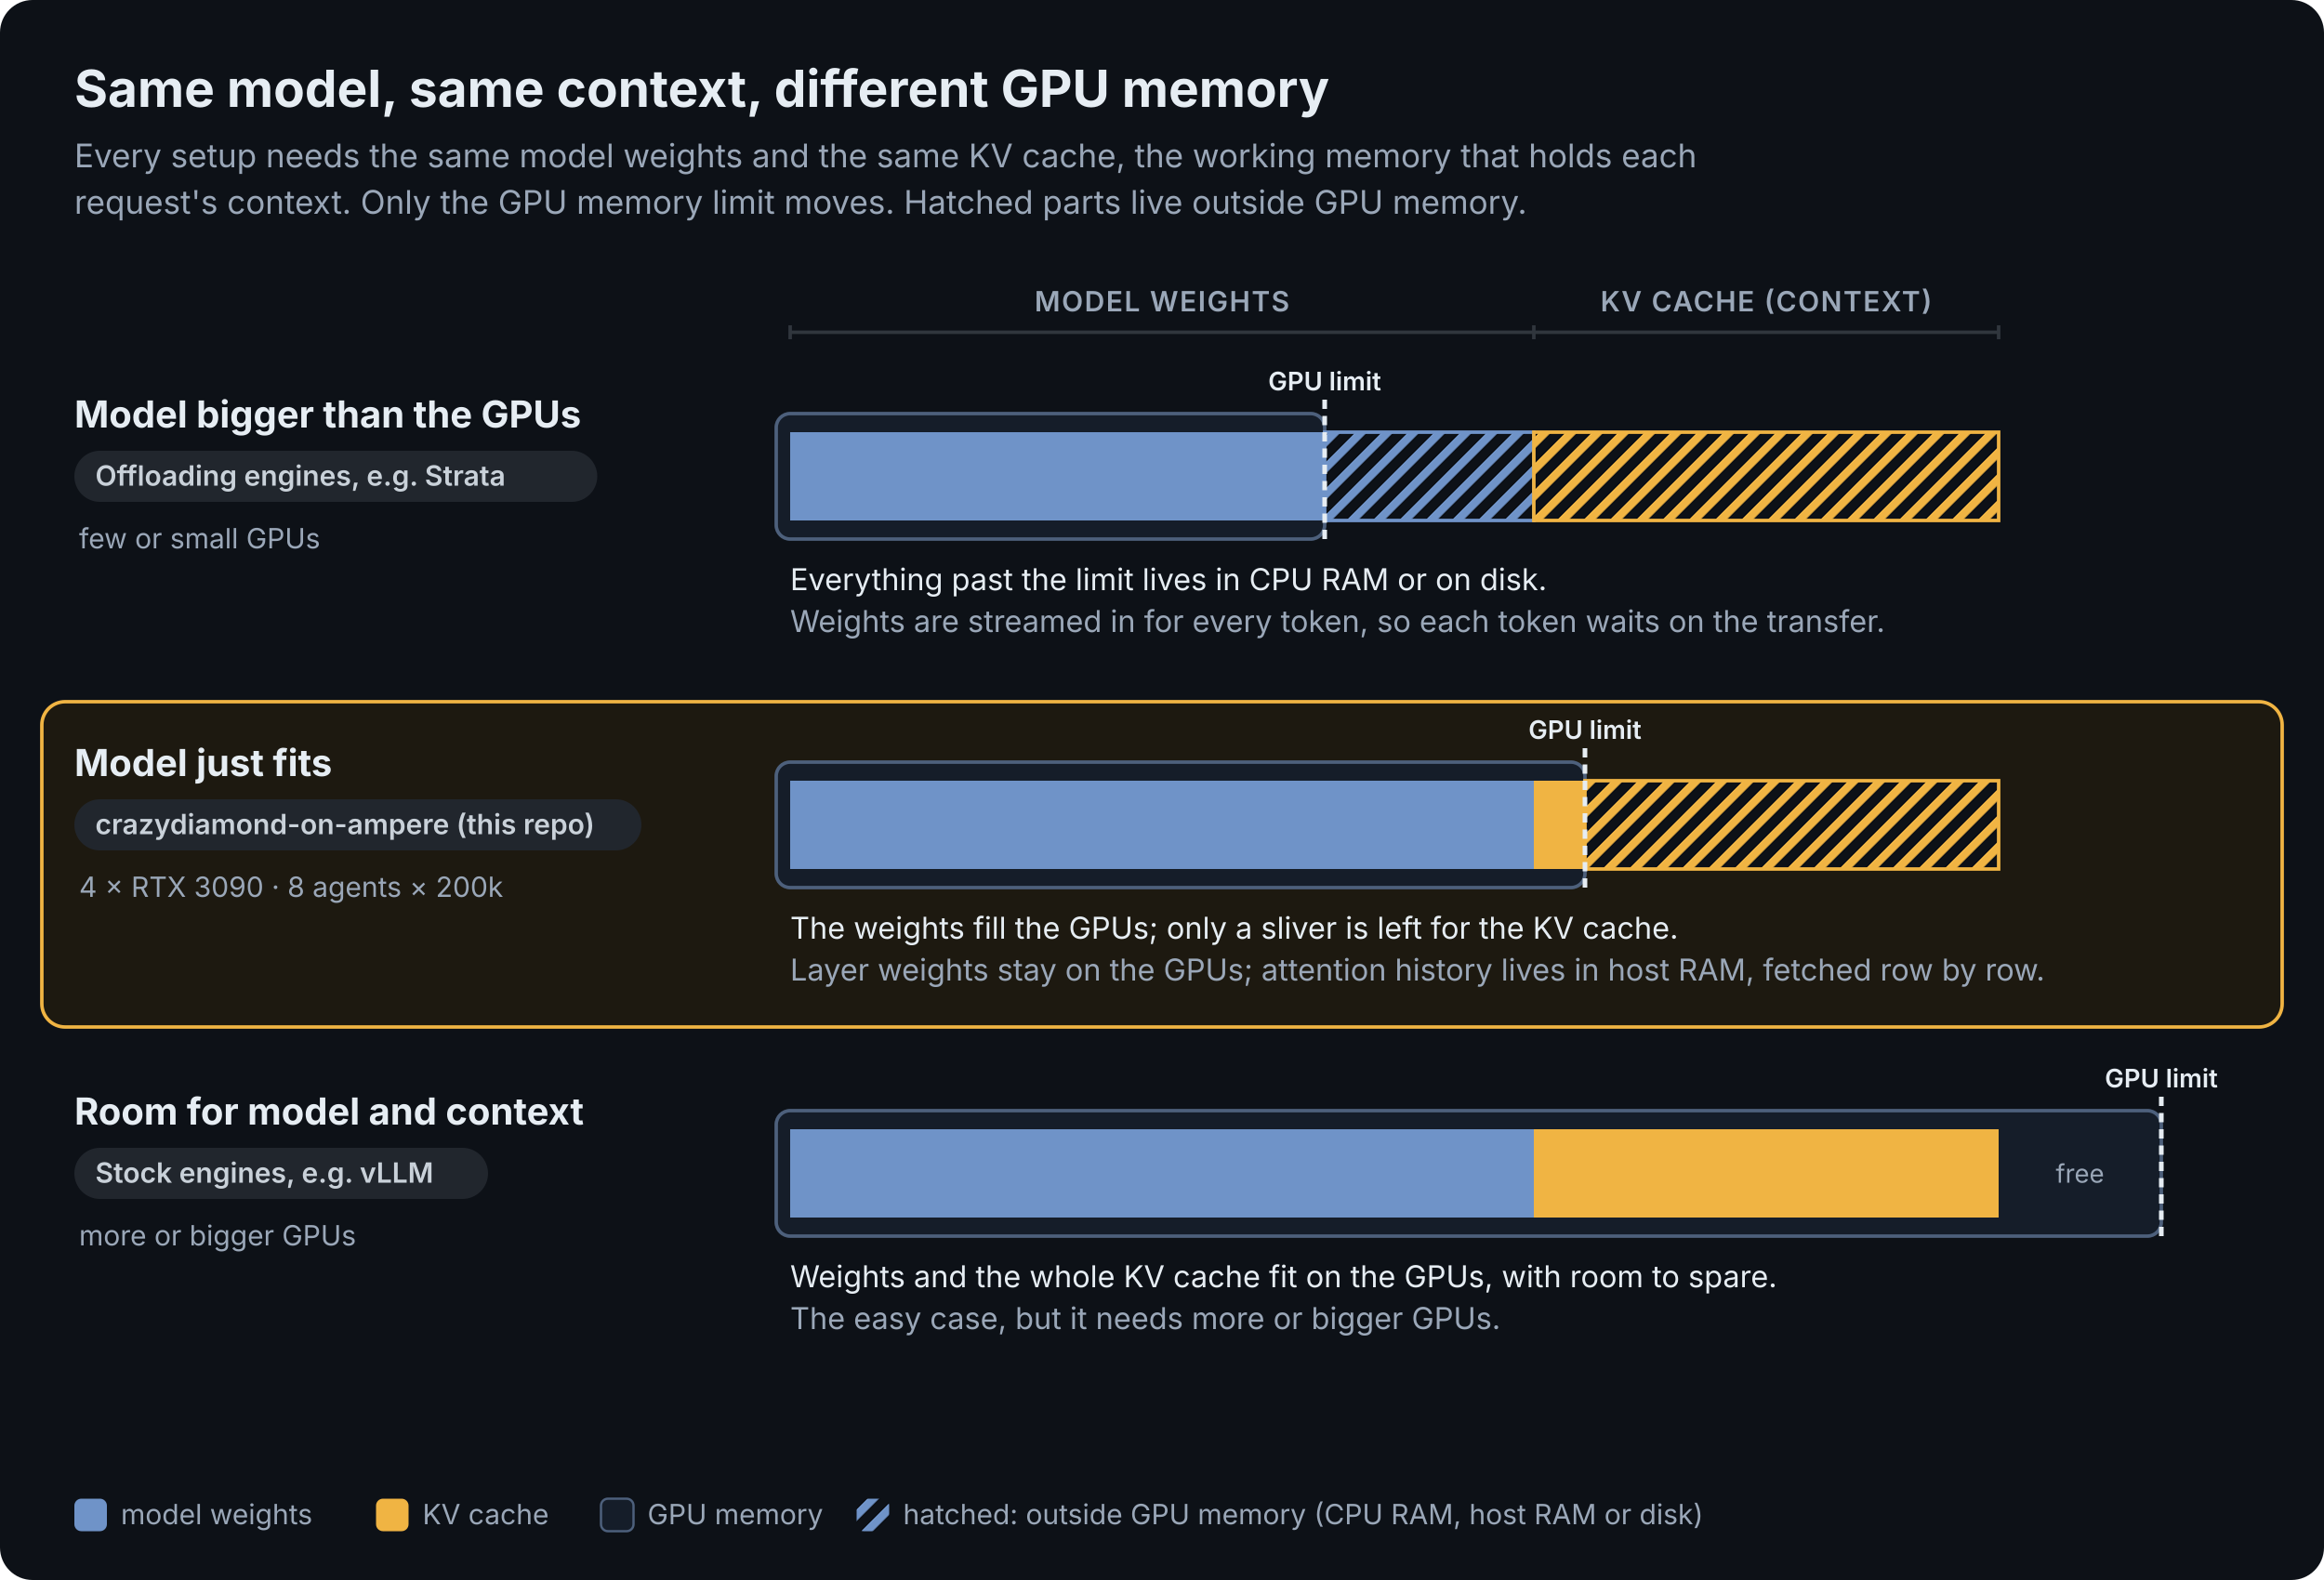
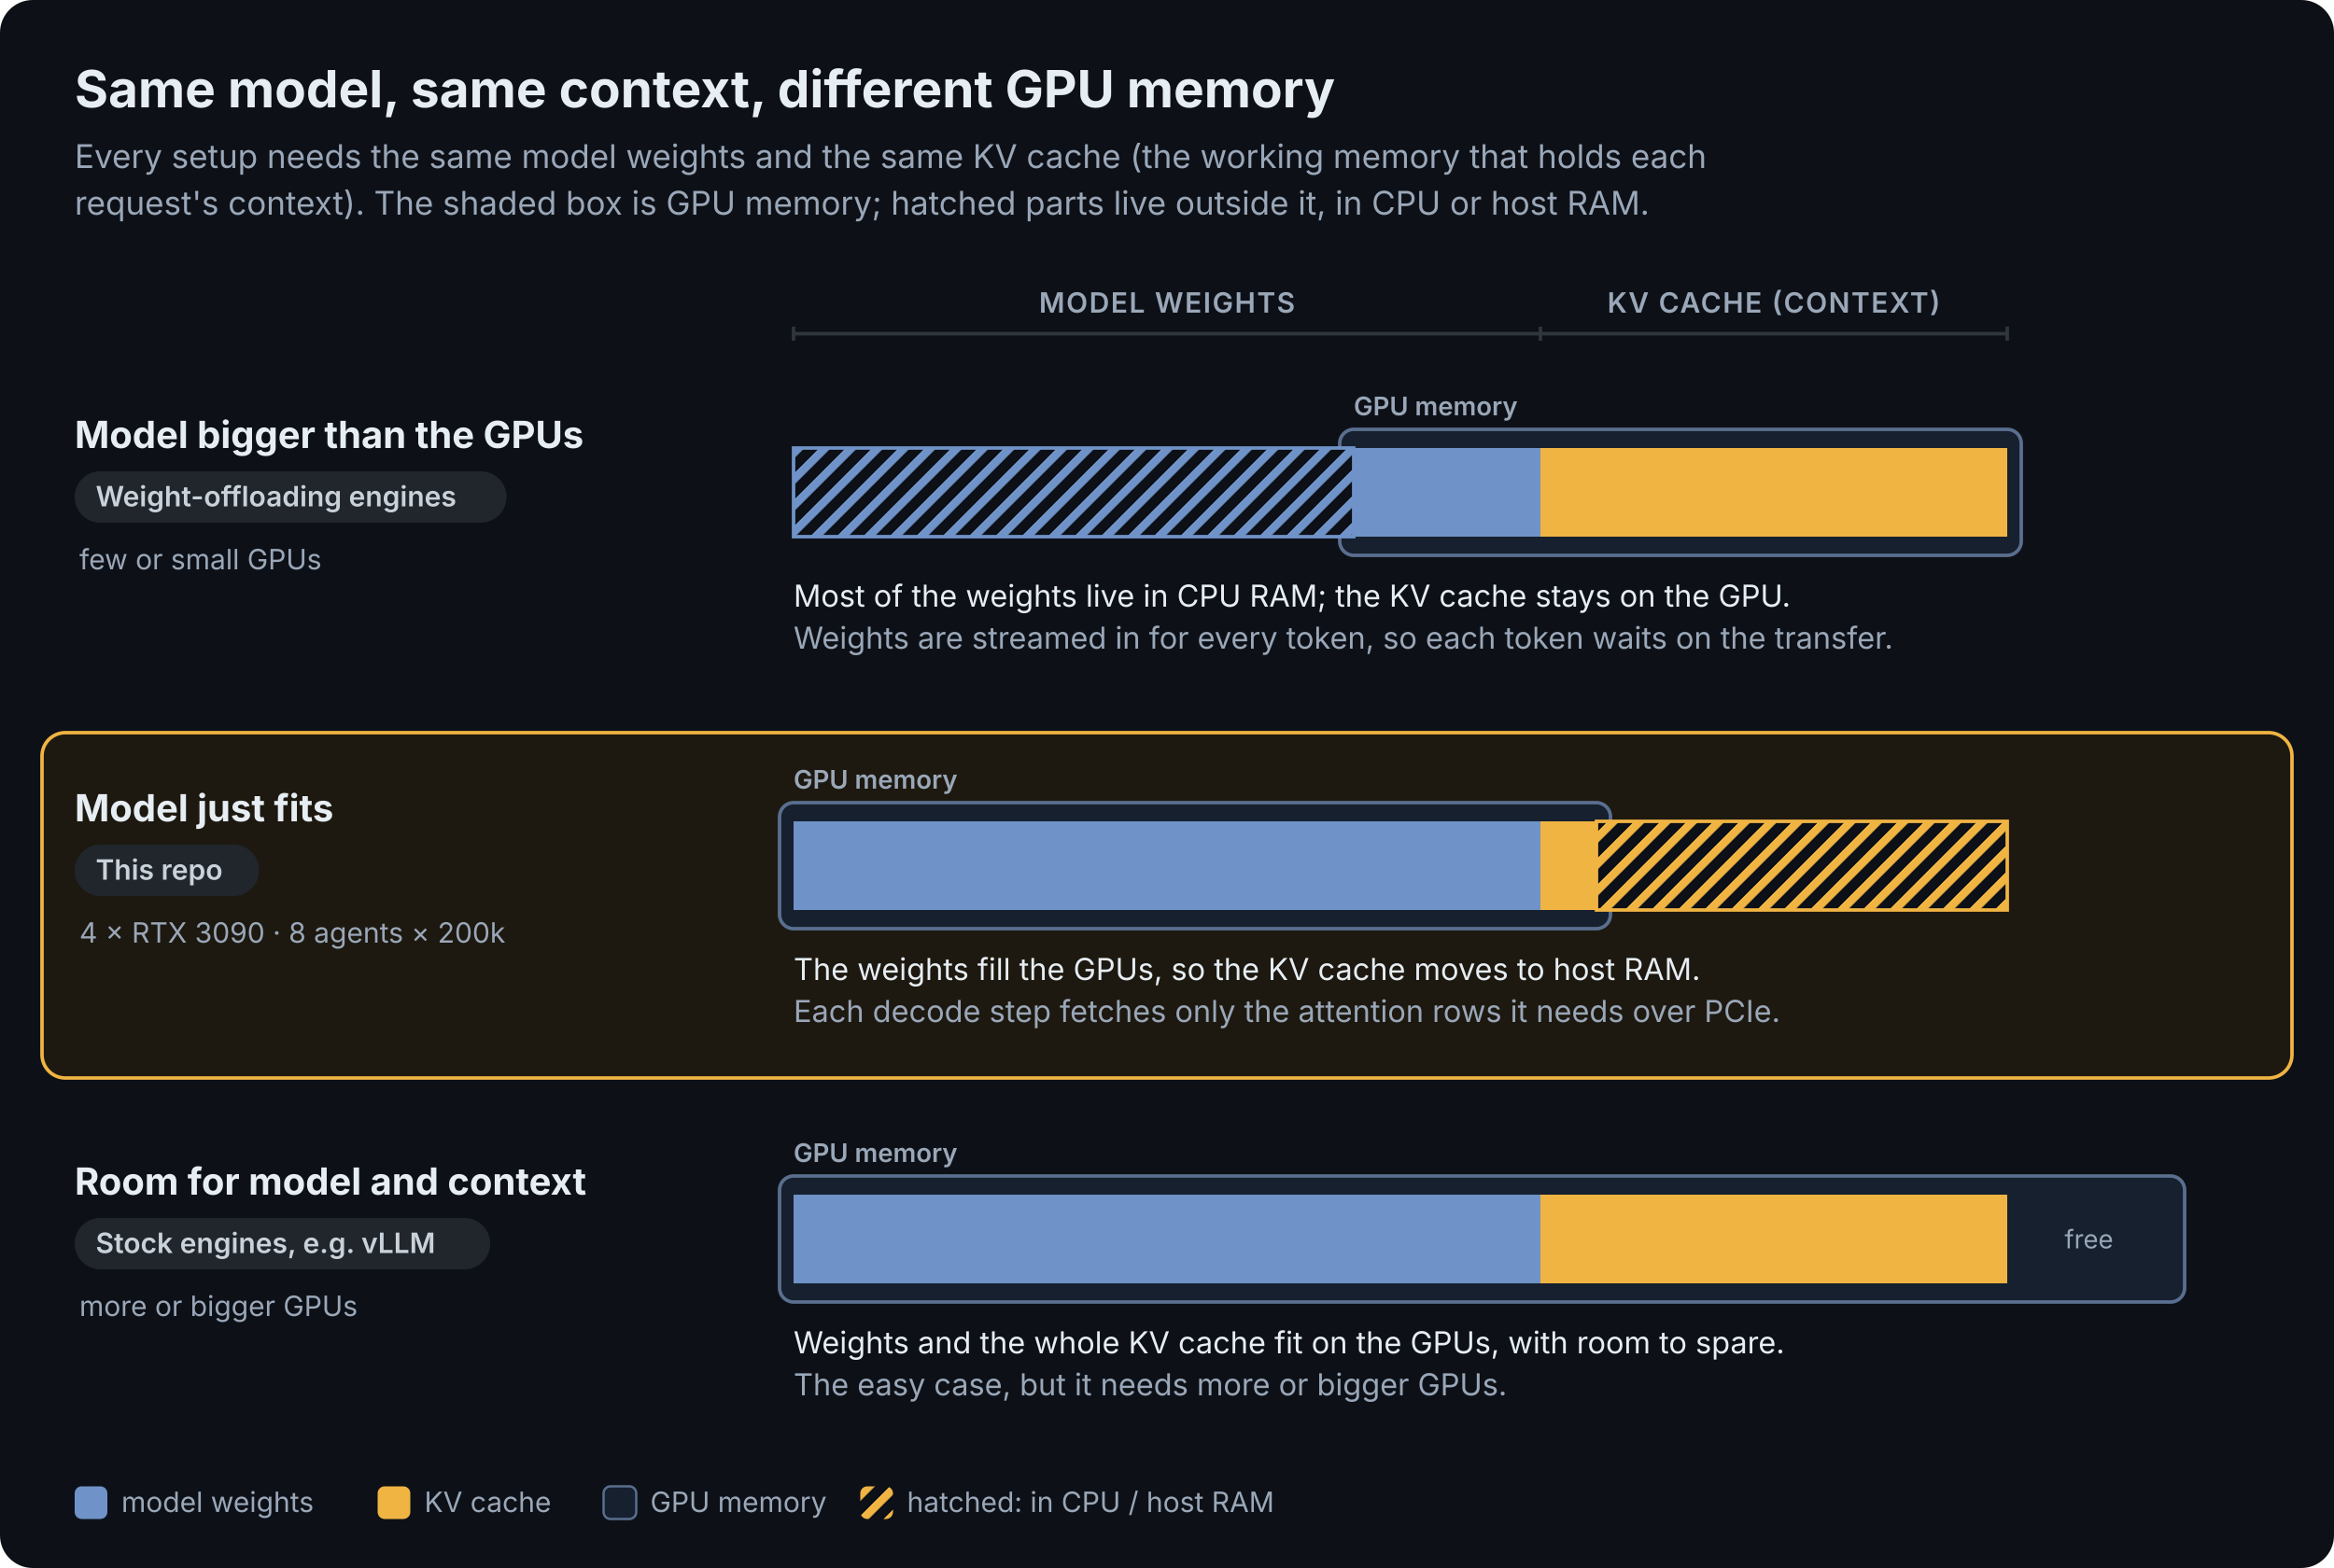
- <svg xmlns="http://www.w3.org/2000/svg" viewBox="0 0 1000 680" width="1000" height="680" font-family="-apple-system, 'Segoe UI', Inter, Helvetica, Arial, sans-serif" role="img" aria-labelledby="t d">
+ <svg xmlns="http://www.w3.org/2000/svg" viewBox="0 0 1000 672" width="1000" height="672" font-family="-apple-system, 'Segoe UI', Inter, Helvetica, Arial, sans-serif" role="img" aria-labelledby="t d">
  <defs>
    <pattern id="hw" width="8" height="8" patternUnits="userSpaceOnUse" patternTransform="rotate(45)">
      <rect width="8" height="8" fill="#0d1117" />
      <rect width="3.5" height="8" fill="#6f93c8" />
    </pattern>
    <pattern id="hk" width="8" height="8" patternUnits="userSpaceOnUse" patternTransform="rotate(45)">
      <rect width="8" height="8" fill="#0d1117" />
      <rect width="3.5" height="8" fill="#f0b443" />
    </pattern>
  </defs>
-   <rect width="1000" height="680" rx="14" fill="#0d1117" />
+   <rect width="1000" height="672" rx="14" fill="#0d1117" />
  <text x="32" y="46" font-size="22" font-weight="700" fill="#e6edf3">Same model, same context, different GPU memory</text>
-   <text x="32" y="72" font-size="14" fill="#9aa7b8">Every setup needs the same model weights and the same KV cache, the working memory that holds each</text>
-   <text x="32" y="92" font-size="14" fill="#9aa7b8">request's context. Only the GPU memory limit moves. Hatched parts live outside GPU memory.</text>
+   <text x="32" y="72" font-size="14" fill="#9aa7b8">Every setup needs the same model weights and the same KV cache (the working memory that holds each</text>
+   <text x="32" y="92" font-size="14" fill="#9aa7b8">request's context). The shaded box is GPU memory; hatched parts live outside it, in CPU or host RAM.</text>
  <text x="500.0" y="134" font-size="12" font-weight="600" letter-spacing="0.6" text-anchor="middle" fill="#9aa7b8">MODEL WEIGHTS</text>
  <text x="760.0" y="134" font-size="12" font-weight="600" letter-spacing="0.6" text-anchor="middle" fill="#9aa7b8">KV CACHE (CONTEXT)</text>
  <line x1="340" y1="140" x2="340" y2="146" stroke="#30363d" stroke-width="1.5" />
  <line x1="660" y1="140" x2="660" y2="146" stroke="#30363d" stroke-width="1.5" />
  <line x1="860" y1="140" x2="860" y2="146" stroke="#30363d" stroke-width="1.5" />
  <line x1="340" y1="143" x2="860" y2="143" stroke="#30363d" stroke-width="1.5" />
-   <text x="32" y="184" font-size="16" font-weight="700" fill="#e6edf3">Model bigger than the GPUs</text>
-   <rect x="32" y="194" width="225" height="22" rx="11" fill="#21262d" />
-   <text x="41" y="209" font-size="12" font-weight="600" fill="#c9d1d9">Offloading engines, e.g. Strata</text>
-   <text x="34" y="236" font-size="12" fill="#9aa7b8">few or small GPUs</text>
-   <rect x="334" y="178" width="236" height="54" rx="6" fill="#151d29" stroke="#4d607c" stroke-width="1.5" />
-   <rect x="340" y="186" width="230" height="38" fill="#6f93c8" />
-   <rect x="570" y="186" width="90" height="38" fill="url(#hw)" stroke="#6f93c8" stroke-width="1.5" />
-   <rect x="660" y="186" width="200" height="38" fill="url(#hk)" stroke="#f0b443" stroke-width="1.5" />
-   <line x1="570" y1="172" x2="570" y2="234" stroke="#e6edf3" stroke-width="2" stroke-dasharray="4 3" />
-   <text x="570" y="168" font-size="11" font-weight="600" text-anchor="middle" fill="#e6edf3">GPU limit</text>
-   <text x="340" y="254" font-size="13" fill="#e6edf3">Everything past the limit lives in CPU RAM or on disk.</text>
-   <text x="340" y="272" font-size="13" fill="#9aa7b8">Weights are streamed in for every token, so each token waits on the transfer.</text>
-   <rect x="18" y="302" width="964" height="140" rx="10" fill="#1d1910" stroke="#f0b443" stroke-width="1.5" />
-   <text x="32" y="334" font-size="16" font-weight="700" fill="#e6edf3">Model just fits</text>
-   <rect x="32" y="344" width="244" height="22" rx="11" fill="#21262d" />
-   <text x="41" y="359" font-size="12" font-weight="600" fill="#c9d1d9">crazydiamond-on-ampere (this repo)</text>
-   <text x="34" y="386" font-size="12" fill="#9aa7b8">4 × RTX 3090 · 8 agents × 200k</text>
-   <rect x="334" y="328" width="348" height="54" rx="6" fill="#151d29" stroke="#4d607c" stroke-width="1.5" />
-   <rect x="340" y="336" width="320" height="38" fill="#6f93c8" />
-   <rect x="660" y="336" width="22" height="38" fill="#f0b443" />
-   <rect x="682" y="336" width="178" height="38" fill="url(#hk)" stroke="#f0b443" stroke-width="1.5" />
-   <line x1="682" y1="322" x2="682" y2="384" stroke="#e6edf3" stroke-width="2" stroke-dasharray="4 3" />
-   <text x="682" y="318" font-size="11" font-weight="600" text-anchor="middle" fill="#e6edf3">GPU limit</text>
-   <text x="340" y="404" font-size="13" fill="#e6edf3">The weights fill the GPUs; only a sliver is left for the KV cache.</text>
-   <text x="340" y="422" font-size="13" fill="#9aa7b8">Layer weights stay on the GPUs; attention history lives in host RAM, fetched row by row.</text>
-   <text x="32" y="484" font-size="16" font-weight="700" fill="#e6edf3">Room for model and context</text>
-   <rect x="32" y="494" width="178" height="22" rx="11" fill="#21262d" />
-   <text x="41" y="509" font-size="12" font-weight="600" fill="#c9d1d9">Stock engines, e.g. vLLM</text>
-   <text x="34" y="536" font-size="12" fill="#9aa7b8">more or bigger GPUs</text>
-   <rect x="334" y="478" width="596" height="54" rx="6" fill="#151d29" stroke="#4d607c" stroke-width="1.5" />
-   <rect x="340" y="486" width="320" height="38" fill="#6f93c8" />
-   <rect x="660" y="486" width="200" height="38" fill="#f0b443" />
-   <line x1="930" y1="472" x2="930" y2="534" stroke="#e6edf3" stroke-width="2" stroke-dasharray="4 3" />
-   <text x="930" y="468" font-size="11" font-weight="600" text-anchor="middle" fill="#e6edf3">GPU limit</text>
-   <text x="895.0" y="509.0" font-size="11" text-anchor="middle" fill="#9aa7b8">free</text>
-   <text x="340" y="554" font-size="13" fill="#e6edf3">Weights and the whole KV cache fit on the GPUs, with room to spare.</text>
-   <text x="340" y="572" font-size="13" fill="#9aa7b8">The easy case, but it needs more or bigger GPUs.</text>
-   <rect x="32" y="645" width="14" height="14" rx="3" fill="#6f93c8" />
-   <text x="52" y="656" font-size="12" fill="#9aa7b8">model weights</text>
-   <rect x="161.8" y="645" width="14" height="14" rx="3" fill="#f0b443" />
-   <text x="181.8" y="656" font-size="12" fill="#9aa7b8">KV cache</text>
-   <rect x="258.6" y="645" width="14" height="14" rx="3" fill="#151d29" stroke="#4d607c" />
-   <text x="278.6" y="656" font-size="12" fill="#9aa7b8">GPU memory</text>
-   <rect x="368.6" y="645" width="14" height="14" rx="3" fill="url(#hw)" />
-   <text x="388.6" y="656" font-size="12" fill="#9aa7b8">hatched: outside GPU memory (CPU RAM, host RAM or disk)</text>
+   <text x="32" y="192" font-size="16" font-weight="700" fill="#e6edf3">Model bigger than the GPUs</text>
+   <rect x="32" y="202" width="185" height="22" rx="11" fill="#21262d" />
+   <text x="41" y="217" font-size="12" font-weight="600" fill="#c9d1d9">Weight-offloading engines</text>
+   <text x="34" y="244" font-size="12" fill="#9aa7b8">few or small GPUs</text>
+   <text x="580" y="178" font-size="11" font-weight="600" fill="#9aa7b8">GPU memory</text>
+   <rect x="574" y="184" width="292" height="54" rx="6" fill="#16202e" stroke="#5a6f8f" stroke-width="1.5" />
+   <rect x="340" y="192" width="240" height="38" fill="url(#hw)" stroke="#6f93c8" stroke-width="1.5" />
+   <rect x="580" y="192" width="80" height="38" fill="#6f93c8" />
+   <rect x="660" y="192" width="200" height="38" fill="#f0b443" />
+   <text x="340" y="260" font-size="13" fill="#e6edf3">Most of the weights live in CPU RAM; the KV cache stays on the GPU.</text>
+   <text x="340" y="278" font-size="13" fill="#9aa7b8">Weights are streamed in for every token, so each token waits on the transfer.</text>
+   <rect x="18" y="314" width="964" height="148" rx="10" fill="#1d1910" stroke="#f0b443" stroke-width="1.5" />
+   <text x="32" y="352" font-size="16" font-weight="700" fill="#e6edf3">Model just fits</text>
+   <rect x="32" y="362" width="79" height="22" rx="11" fill="#21262d" />
+   <text x="41" y="377" font-size="12" font-weight="600" fill="#c9d1d9">This repo</text>
+   <text x="34" y="404" font-size="12" fill="#9aa7b8">4 × RTX 3090 · 8 agents × 200k</text>
+   <text x="340" y="338" font-size="11" font-weight="600" fill="#9aa7b8">GPU memory</text>
+   <rect x="334" y="344" width="356" height="54" rx="6" fill="#16202e" stroke="#5a6f8f" stroke-width="1.5" />
+   <rect x="340" y="352" width="320" height="38" fill="#6f93c8" />
+   <rect x="660" y="352" width="24" height="38" fill="#f0b443" />
+   <rect x="684" y="352" width="176" height="38" fill="url(#hk)" stroke="#f0b443" stroke-width="1.5" />
+   <text x="340" y="420" font-size="13" fill="#e6edf3">The weights fill the GPUs, so the KV cache moves to host RAM.</text>
+   <text x="340" y="438" font-size="13" fill="#9aa7b8">Each decode step fetches only the attention rows it needs over PCIe.</text>
+   <text x="32" y="512" font-size="16" font-weight="700" fill="#e6edf3">Room for model and context</text>
+   <rect x="32" y="522" width="178" height="22" rx="11" fill="#21262d" />
+   <text x="41" y="537" font-size="12" font-weight="600" fill="#c9d1d9">Stock engines, e.g. vLLM</text>
+   <text x="34" y="564" font-size="12" fill="#9aa7b8">more or bigger GPUs</text>
+   <text x="340" y="498" font-size="11" font-weight="600" fill="#9aa7b8">GPU memory</text>
+   <rect x="334" y="504" width="602" height="54" rx="6" fill="#16202e" stroke="#5a6f8f" stroke-width="1.5" />
+   <rect x="340" y="512" width="320" height="38" fill="#6f93c8" />
+   <rect x="660" y="512" width="200" height="38" fill="#f0b443" />
+   <text x="895.0" y="535.0" font-size="11" text-anchor="middle" fill="#9aa7b8">free</text>
+   <text x="340" y="580" font-size="13" fill="#e6edf3">Weights and the whole KV cache fit on the GPUs, with room to spare.</text>
+   <text x="340" y="598" font-size="13" fill="#9aa7b8">The easy case, but it needs more or bigger GPUs.</text>
+   <rect x="32" y="637" width="14" height="14" rx="3" fill="#6f93c8" />
+   <text x="52" y="648" font-size="12" fill="#9aa7b8">model weights</text>
+   <rect x="161.8" y="637" width="14" height="14" rx="3" fill="#f0b443" />
+   <text x="181.8" y="648" font-size="12" fill="#9aa7b8">KV cache</text>
+   <rect x="258.6" y="637" width="14" height="14" rx="3" fill="#16202e" stroke="#5a6f8f" />
+   <text x="278.6" y="648" font-size="12" fill="#9aa7b8">GPU memory</text>
+   <rect x="368.6" y="637" width="14" height="14" rx="3" fill="url(#hk)" />
+   <text x="388.6" y="648" font-size="12" fill="#9aa7b8">hatched: in CPU / host RAM</text>
</svg>
